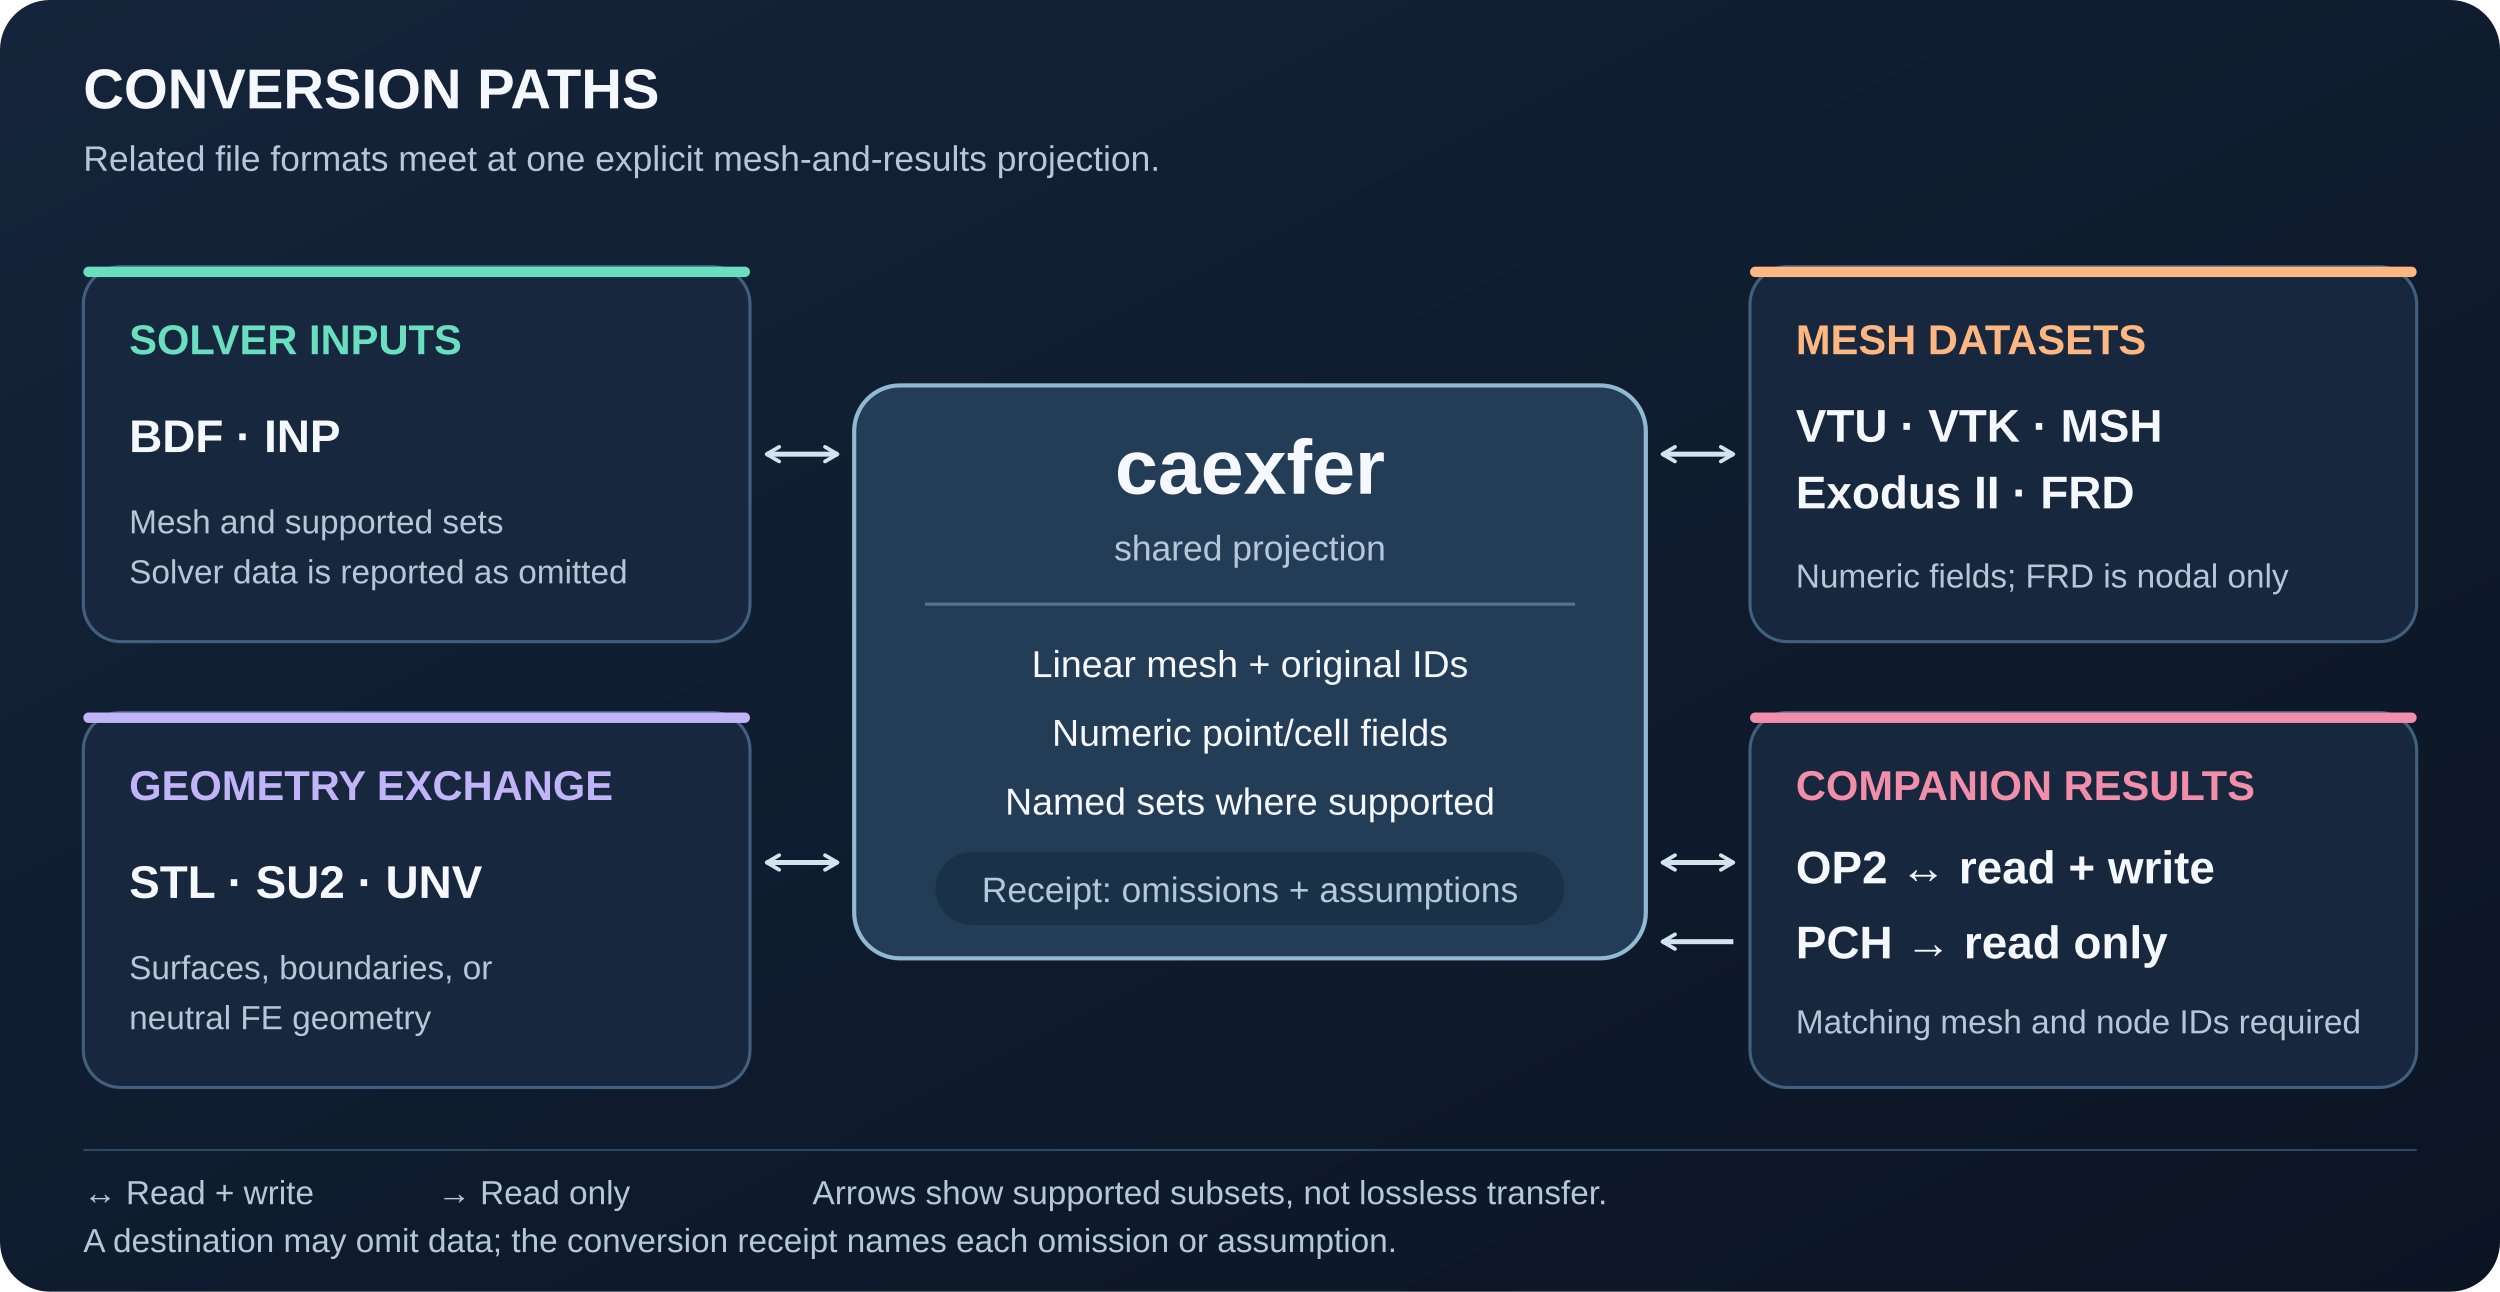
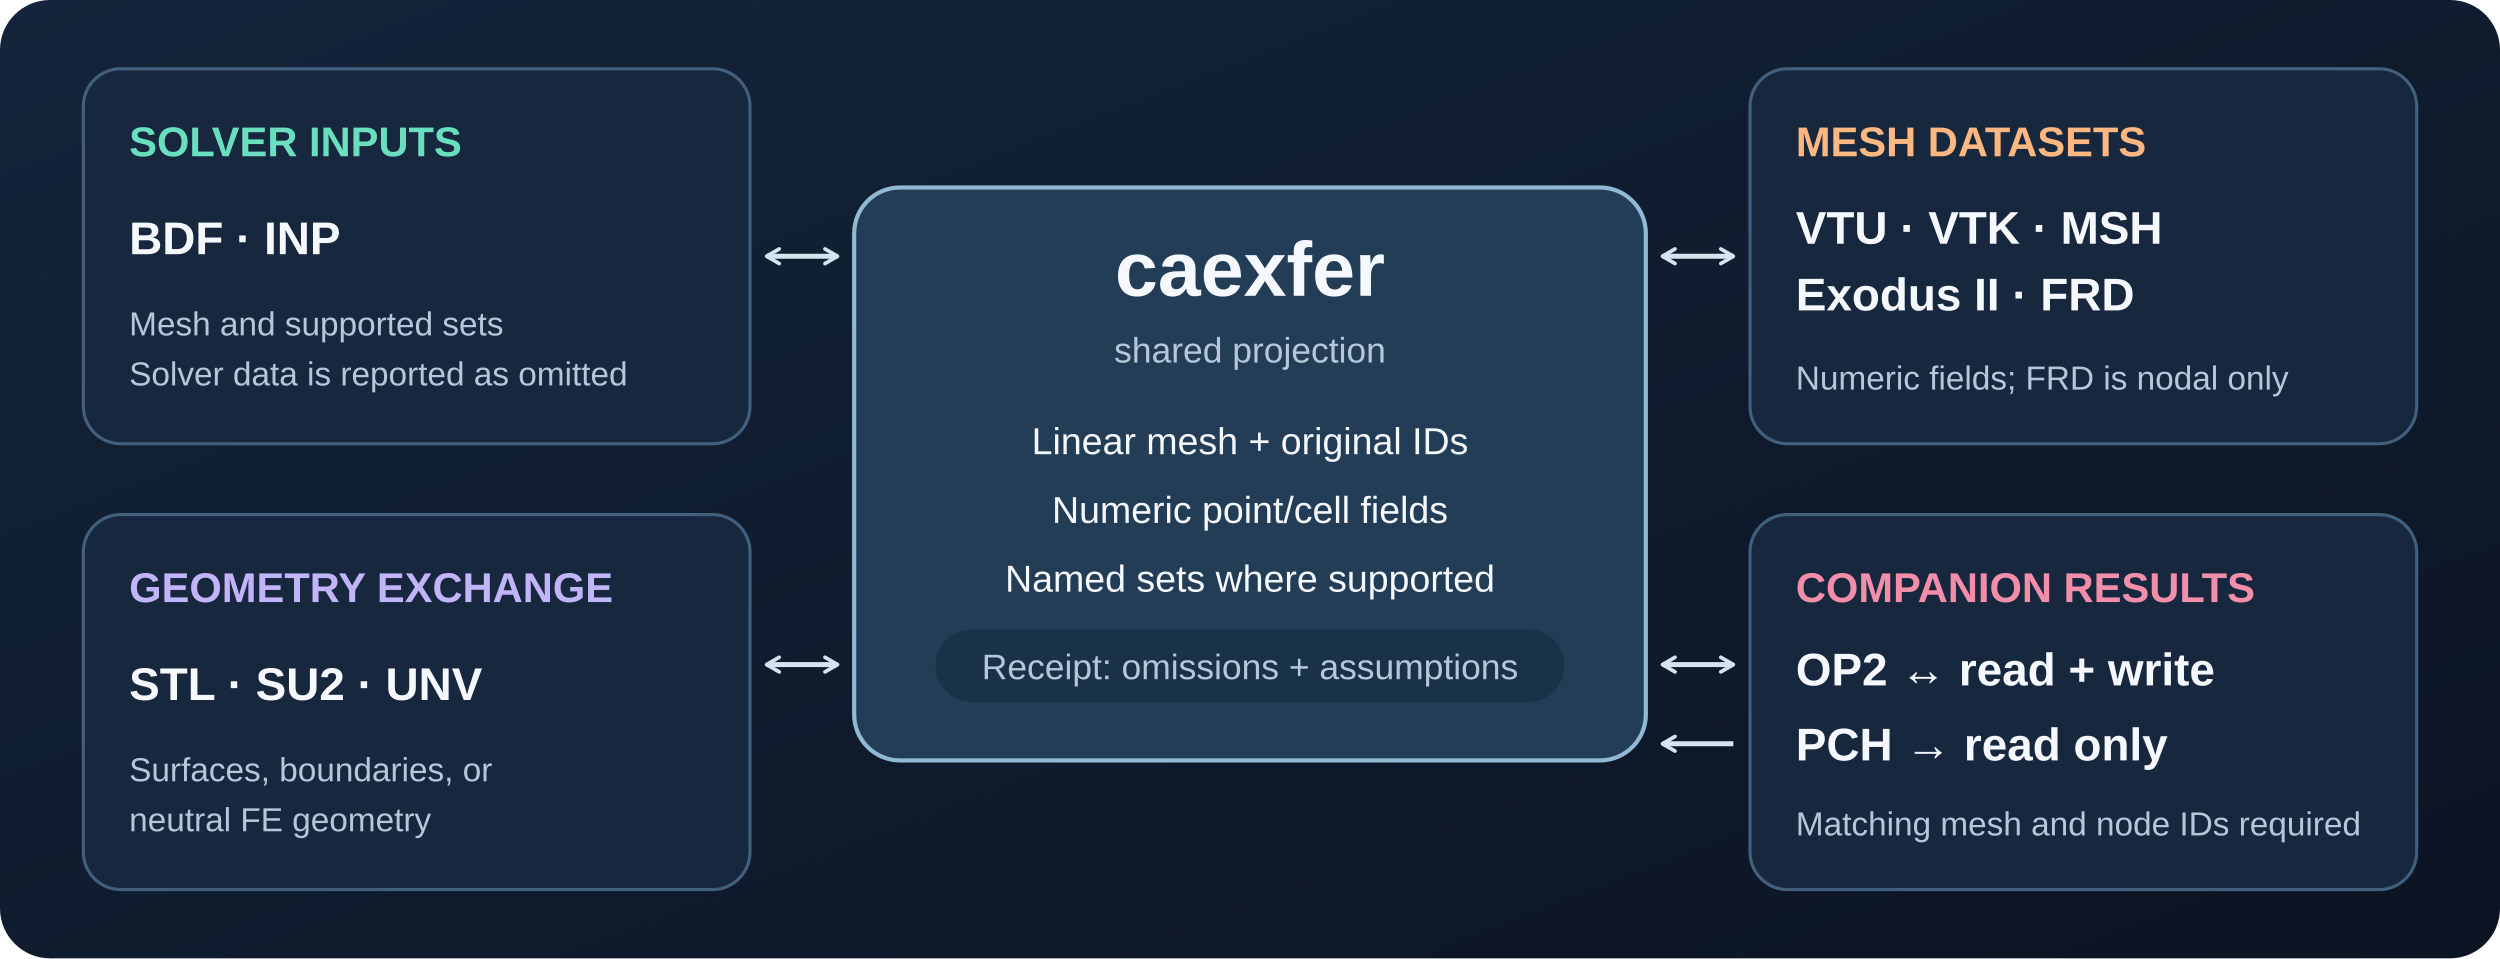
- <svg xmlns="http://www.w3.org/2000/svg" width="1200" height="620" viewBox="0 0 1200 620" role="img" aria-labelledby="title description">
+ <svg xmlns="http://www.w3.org/2000/svg" width="1200" height="460" viewBox="0 95 1200 460" role="img" aria-labelledby="title description">
  <defs>
    <linearGradient id="background" x1="0" y1="0" x2="1" y2="1">
      <stop offset="0" stop-color="#14243a" />
      <stop offset="1" stop-color="#0b1423" />
    </linearGradient>
    <marker id="arrow" markerWidth="9" markerHeight="9" refX="7" refY="4.5" orient="auto-start-reverse" markerUnits="userSpaceOnUse">
      <path d="M1 1 L7 4.5 L1 8" fill="none" stroke="#d3e4ef" stroke-width="1.8" stroke-linecap="round" stroke-linejoin="round" />
    </marker>
    <style>
-       .heading { fill: #f5f8ff; font: 700 27px Arial, Helvetica, sans-serif; }
-       .subtitle { fill: #b6c7d9; font: 17px Arial, Helvetica, sans-serif; }
      .group { font: 700 20px Arial, Helvetica, sans-serif; }
      .formats { fill: #f5f8ff; font: 700 22px Arial, Helvetica, sans-serif; }
      .note { fill: #b6c7d9; font: 16px Arial, Helvetica, sans-serif; }
      .hub-title { fill: #f5f8ff; font: 700 37px Arial, Helvetica, sans-serif; }
      .hub-label { fill: #b6c7d9; font: 17px Arial, Helvetica, sans-serif; }
      .hub-data { fill: #f5f8ff; font: 18px Arial, Helvetica, sans-serif; }
-       .footer { fill: #b6c7d9; font: 16px Arial, Helvetica, sans-serif; }
      .card { fill: #17283e; stroke: #42607d; stroke-width: 1.5; }
      .flow { fill: none; stroke: #d3e4ef; stroke-width: 2.4; marker-start: url(#arrow); marker-end: url(#arrow); }
      .inflow { fill: none; stroke: #d3e4ef; stroke-width: 2.4; marker-end: url(#arrow); }
    </style>
  </defs>
-   <rect width="1200" height="620" rx="24" fill="url(#background)" />
-   <text x="40" y="52" class="heading">CONVERSION PATHS</text>
-   <text x="40" y="82" class="subtitle">Related file formats meet at one explicit mesh-and-results projection.</text>
+   <rect y="95" width="1200" height="460" rx="24" fill="url(#background)" />
  <rect x="40" y="128" width="320" height="180" rx="18" class="card" />
-   <rect x="40" y="128" width="320" height="5" rx="2.5" fill="#69dfc0" />
  <text x="62" y="170" class="group" fill="#69dfc0">SOLVER INPUTS</text>
  <text x="62" y="217" class="formats">BDF · INP</text>
  <text x="62" y="256" class="note">Mesh and supported sets</text>
  <text x="62" y="280" class="note">Solver data is reported as omitted</text>
  <rect x="40" y="342" width="320" height="180" rx="18" class="card" />
-   <rect x="40" y="342" width="320" height="5" rx="2.5" fill="#c2b4f9" />
  <text x="62" y="384" class="group" fill="#c2b4f9">GEOMETRY EXCHANGE</text>
  <text x="62" y="431" class="formats">STL · SU2 · UNV</text>
  <text x="62" y="470" class="note">Surfaces, boundaries, or</text>
  <text x="62" y="494" class="note">neutral FE geometry</text>
  <rect x="840" y="128" width="320" height="180" rx="18" class="card" />
-   <rect x="840" y="128" width="320" height="5" rx="2.5" fill="#ffb781" />
  <text x="862" y="170" class="group" fill="#ffb781">MESH DATASETS</text>
  <text x="862" y="212" class="formats">VTU · VTK · MSH</text>
  <text x="862" y="244" class="formats">Exodus II · FRD</text>
  <text x="862" y="282" class="note">Numeric fields; FRD is nodal only</text>
  <rect x="840" y="342" width="320" height="180" rx="18" class="card" />
-   <rect x="840" y="342" width="320" height="5" rx="2.5" fill="#f28eaa" />
  <text x="862" y="384" class="group" fill="#f28eaa">COMPANION RESULTS</text>
  <text x="862" y="424" class="formats">OP2  ↔  read + write</text>
  <text x="862" y="460" class="formats">PCH  →  read only</text>
  <text x="862" y="496" class="note">Matching mesh and node IDs required</text>
  <rect x="410" y="185" width="380" height="275" rx="22" fill="#243d57" stroke="#91b9d3" stroke-width="2" />
  <text x="600" y="237" class="hub-title" text-anchor="middle">caexfer</text>
  <text x="600" y="269" class="hub-label" text-anchor="middle">shared projection</text>
-   <path d="M444 290 H756" stroke="#54738e" stroke-width="1.5" />
-   <text x="600" y="325" class="hub-data" text-anchor="middle">Linear mesh + original IDs</text>
-   <text x="600" y="358" class="hub-data" text-anchor="middle">Numeric point/cell fields</text>
-   <text x="600" y="391" class="hub-data" text-anchor="middle">Named sets where supported</text>
-   <rect x="449" y="409" width="302" height="35" rx="17.5" fill="#193248" />
-   <text x="600" y="433" class="hub-label" text-anchor="middle">Receipt: omissions + assumptions</text>
+   <text x="600" y="313" class="hub-data" text-anchor="middle">Linear mesh + original IDs</text>
+   <text x="600" y="346" class="hub-data" text-anchor="middle">Numeric point/cell fields</text>
+   <text x="600" y="379" class="hub-data" text-anchor="middle">Named sets where supported</text>
+   <rect x="449" y="397" width="302" height="35" rx="17.5" fill="#193248" />
+   <text x="600" y="421" class="hub-label" text-anchor="middle">Receipt: omissions + assumptions</text>
  <path d="M368 218 H402" class="flow" />
  <path d="M368 414 H402" class="flow" />
  <path d="M798 218 H832" class="flow" />
  <path d="M798 414 H832" class="flow" />
  <path d="M832 452 H798" class="inflow" />
-   <path d="M40 552 H1160" stroke="#304761" />
-   <text x="40" y="578" class="footer">↔ Read + write</text>
-   <text x="210" y="578" class="footer">→ Read only</text>
-   <text x="390" y="578" class="footer">Arrows show supported subsets, not lossless transfer.</text>
-   <text x="40" y="601" class="footer">A destination may omit data; the conversion receipt names each omission or assumption.</text>
</svg>
